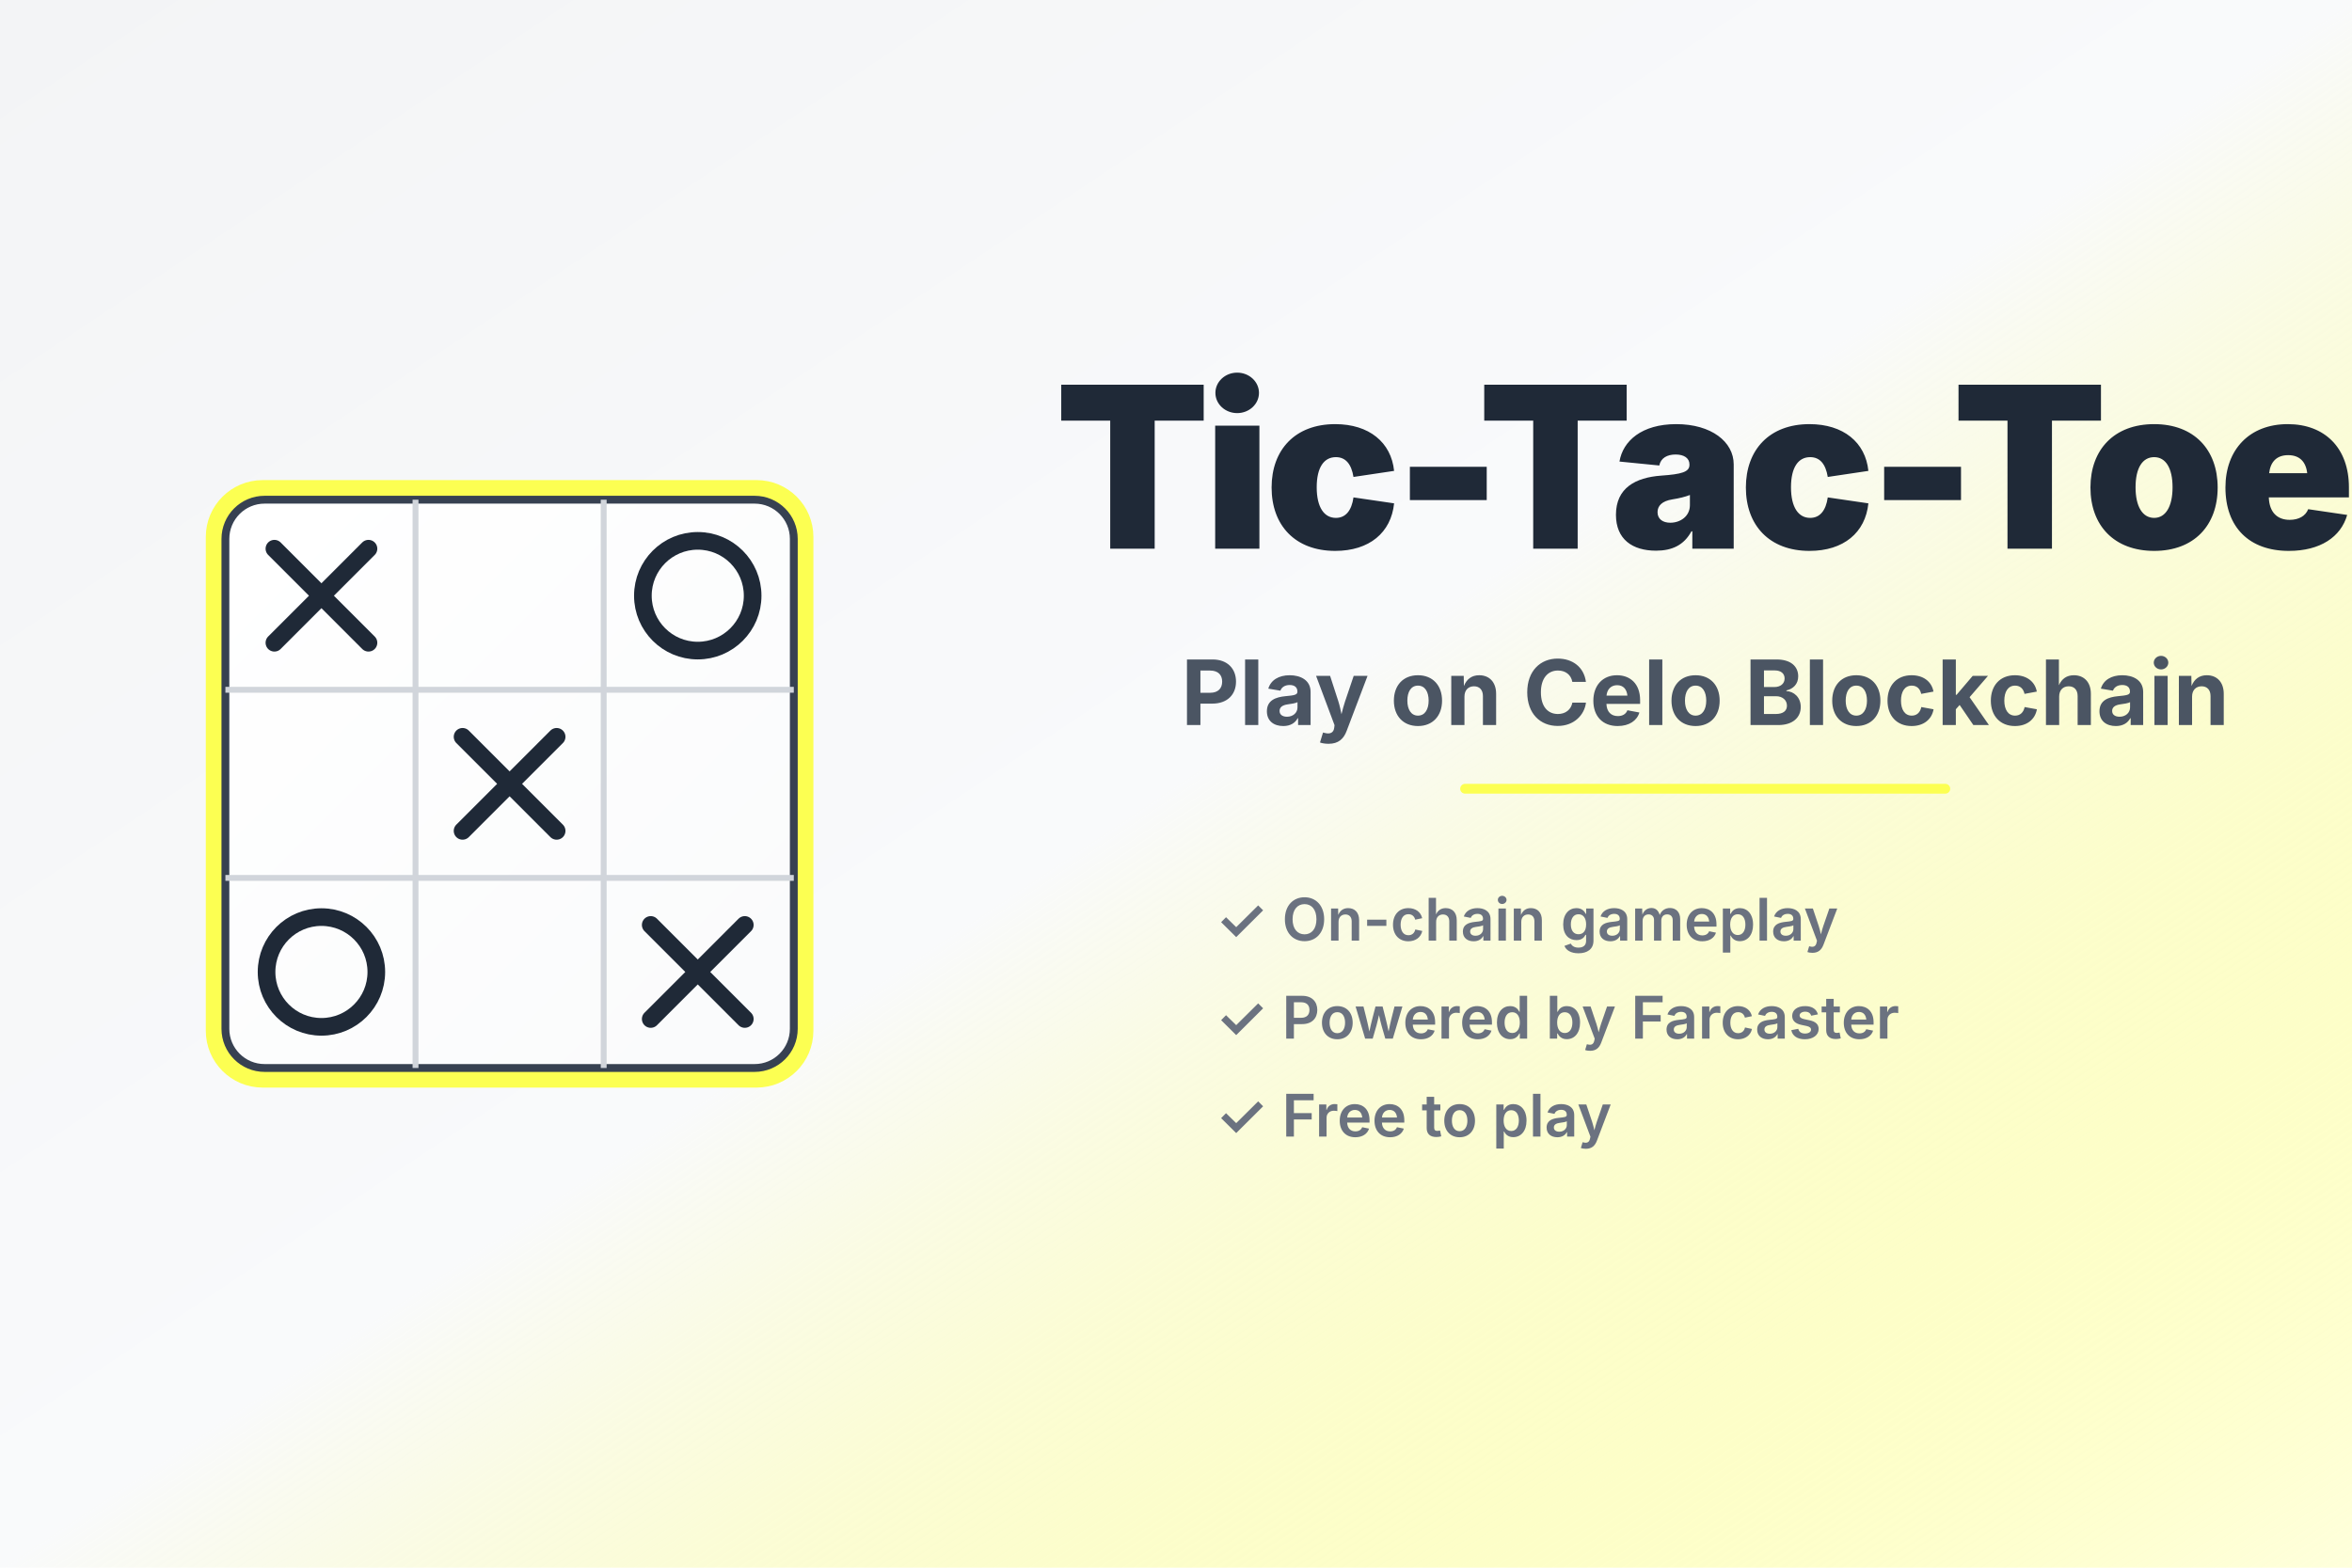
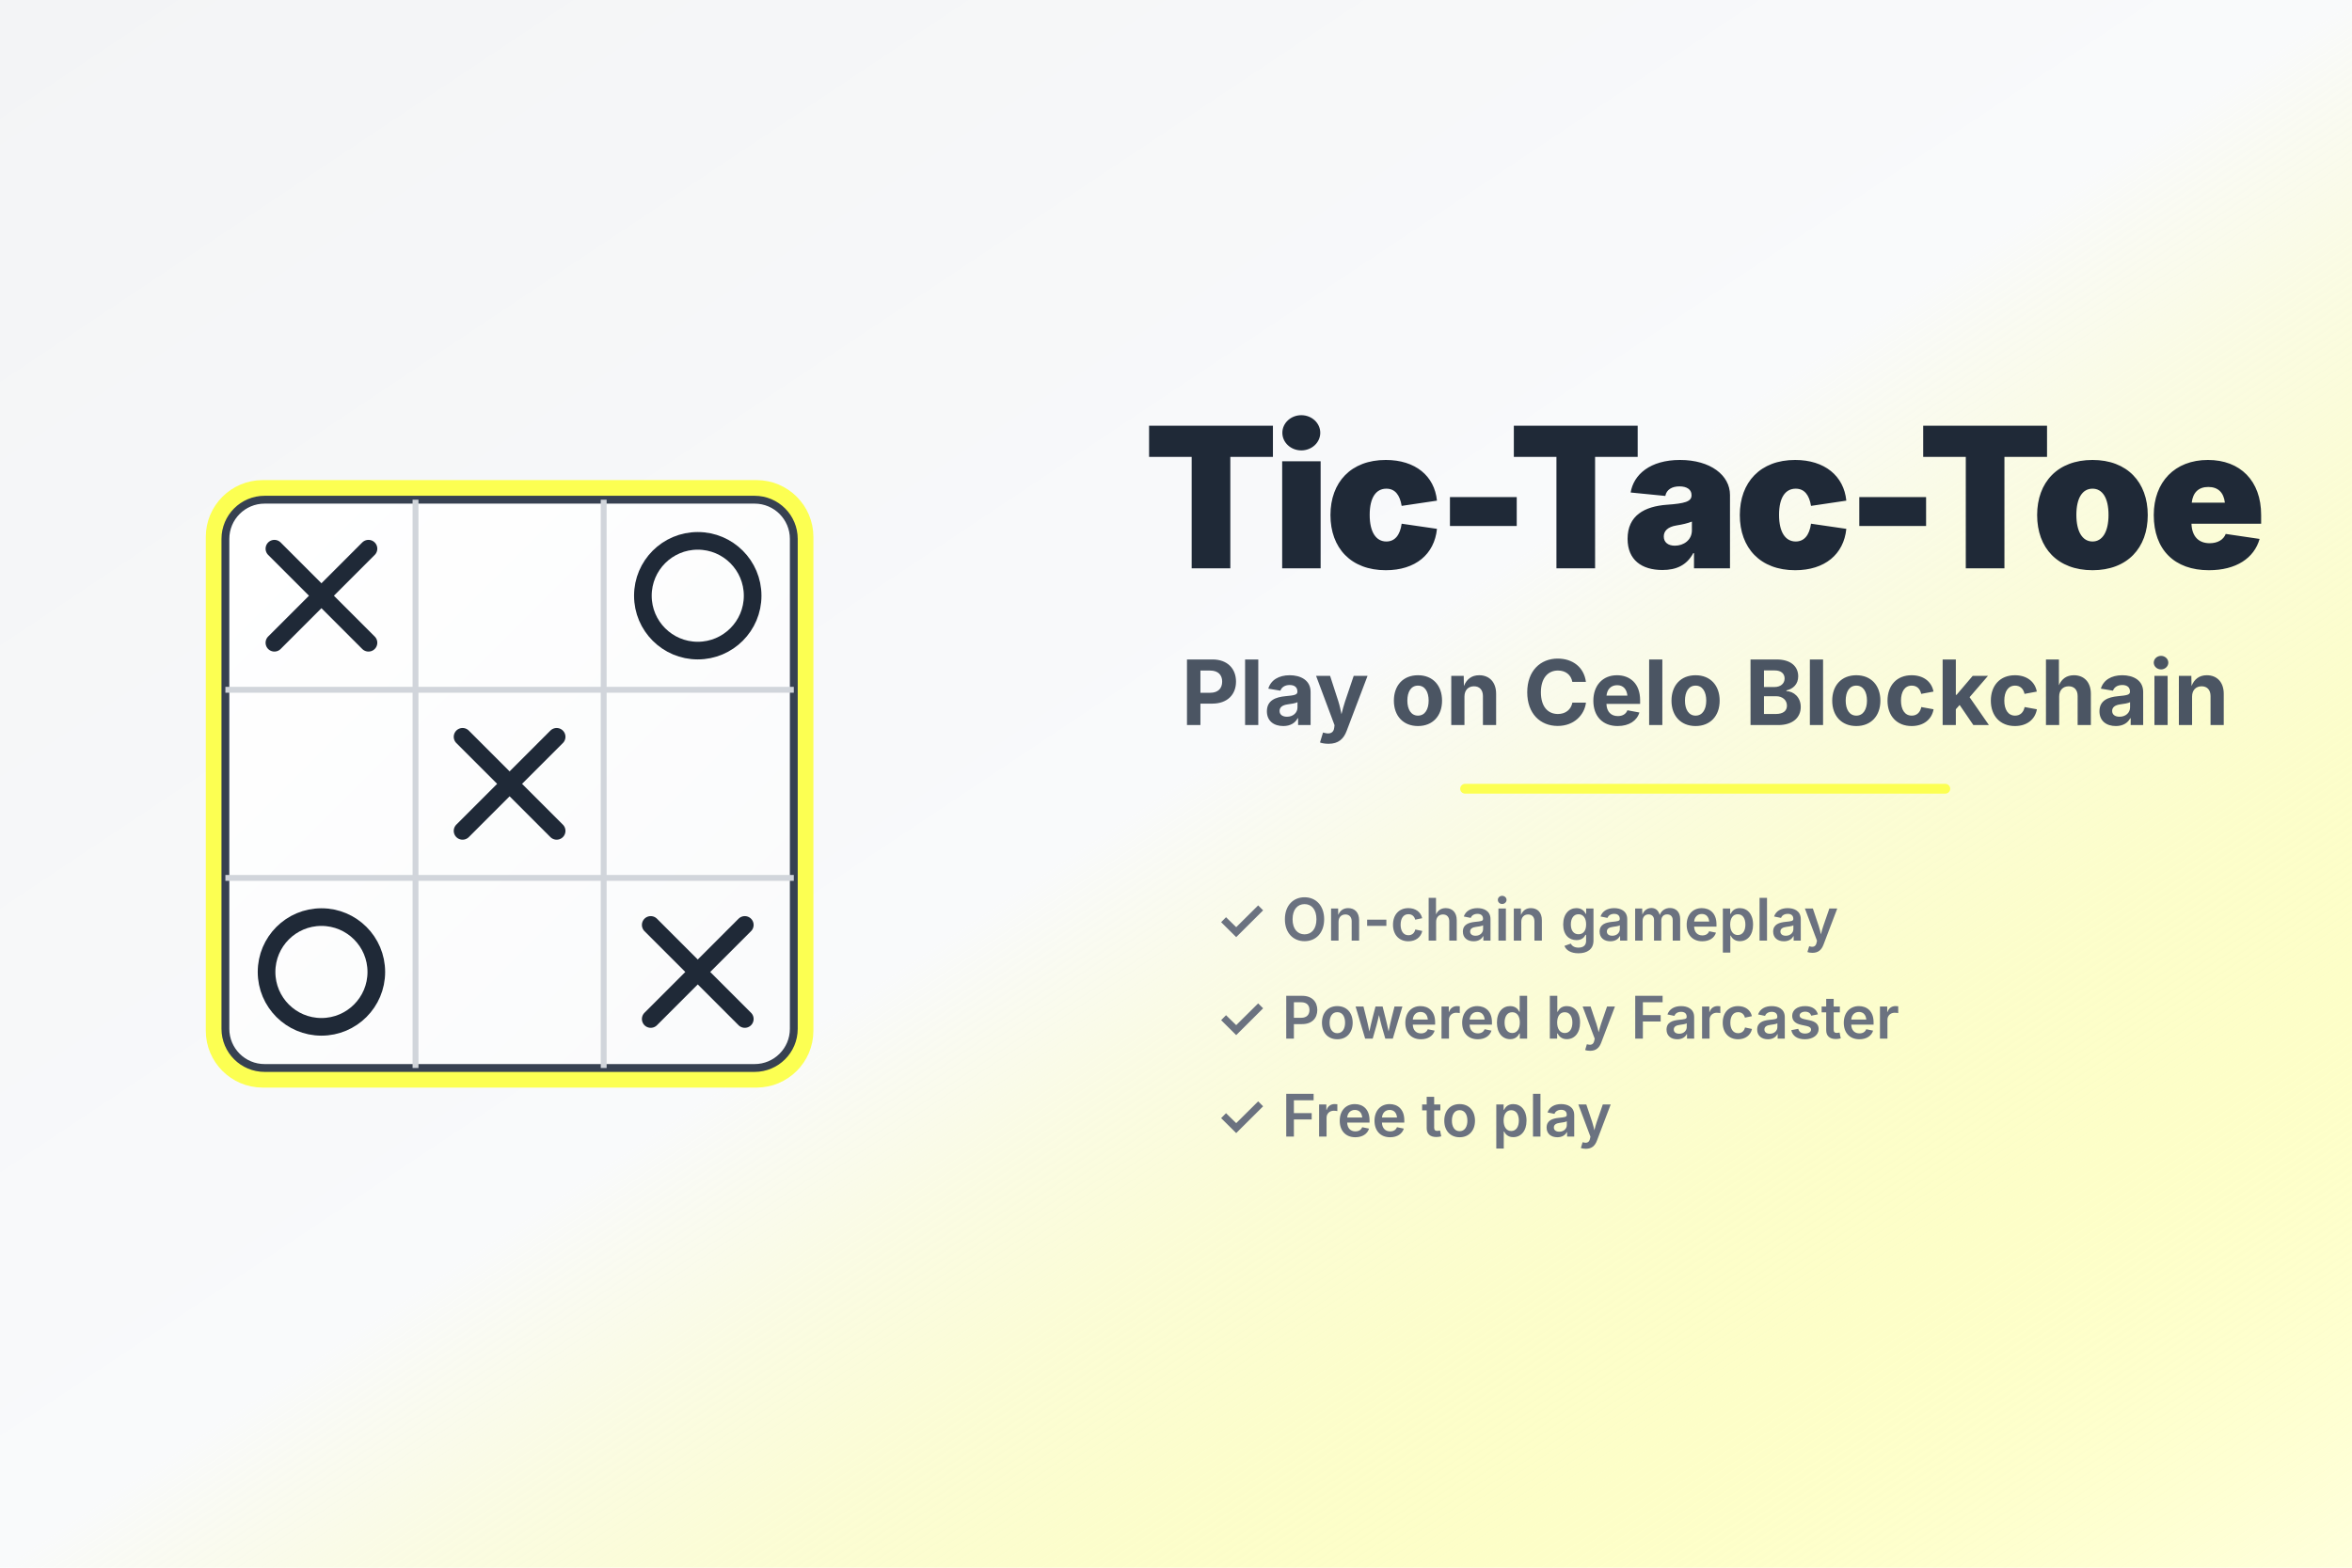
<svg xmlns="http://www.w3.org/2000/svg" width="1200" height="800" viewBox="0 0 1200 800">
  <defs>
    <linearGradient id="ogBg" x1="0%" y1="0%" x2="100%" y2="100%">
      <stop offset="0%" style="stop-color:#f3f4f6;stop-opacity:1" />
      <stop offset="50%" style="stop-color:#f9fafb;stop-opacity:1" />
      <stop offset="100%" style="stop-color:#FCFF52;stop-opacity:0.2" />
    </linearGradient>
    <linearGradient id="ogBoardBg" x1="0%" y1="0%" x2="100%" y2="100%">
      <stop offset="0%" style="stop-color:#ffffff;stop-opacity:0.95" />
      <stop offset="100%" style="stop-color:#f9fafb;stop-opacity:0.95" />
    </linearGradient>
  </defs>
  <rect width="1200" height="800" fill="url(#ogBg)" />
  <g transform="translate(260, 400)">
    <rect x="-150" y="-150" width="300" height="300" rx="24" fill="none" stroke="#FCFF52" stroke-width="10" />
    <rect x="-145" y="-145" width="290" height="290" rx="20" fill="url(#ogBoardBg)" stroke="#374151" stroke-width="4" />
    <line x1="-145" y1="-48" x2="145" y2="-48" stroke="#d1d5db" stroke-width="3" />
    <line x1="-145" y1="48" x2="145" y2="48" stroke="#d1d5db" stroke-width="3" />
    <line x1="-48" y1="-145" x2="-48" y2="145" stroke="#d1d5db" stroke-width="3" />
    <line x1="48" y1="-145" x2="48" y2="145" stroke="#d1d5db" stroke-width="3" />
    <g transform="translate(-96, -96)">
      <line x1="-24" y1="-24" x2="24" y2="24" stroke="#1f2937" stroke-width="9" stroke-linecap="round" />
      <line x1="24" y1="-24" x2="-24" y2="24" stroke="#1f2937" stroke-width="9" stroke-linecap="round" />
    </g>
    <g transform="translate(96, -96)">
      <circle cx="0" cy="0" r="28" fill="none" stroke="#1f2937" stroke-width="9" />
    </g>
    <g transform="translate(0, 0)">
      <line x1="-24" y1="-24" x2="24" y2="24" stroke="#1f2937" stroke-width="9" stroke-linecap="round" />
      <line x1="24" y1="-24" x2="-24" y2="24" stroke="#1f2937" stroke-width="9" stroke-linecap="round" />
    </g>
    <g transform="translate(-96, 96)">
      <circle cx="0" cy="0" r="28" fill="none" stroke="#1f2937" stroke-width="9" />
    </g>
    <g transform="translate(96, 96)">
      <line x1="-24" y1="-24" x2="24" y2="24" stroke="#1f2937" stroke-width="9" stroke-linecap="round" />
      <line x1="24" y1="-24" x2="-24" y2="24" stroke="#1f2937" stroke-width="9" stroke-linecap="round" />
    </g>
  </g>
  <g transform="translate(540, 0)">
-     <text x="330" y="280" font-size="115" fill="#1f2937" font-family="system-ui, -apple-system, sans-serif" font-weight="900" text-anchor="middle" letter-spacing="-3">Tic-Tac-Toe</text>
+     <text x="330" y="290" font-size="100" fill="#1f2937" font-family="system-ui, -apple-system, sans-serif" font-weight="900" text-anchor="middle" letter-spacing="-3">Tic-Tac-Toe</text>
    <text x="330" y="370" font-size="46" fill="#4b5563" font-family="system-ui, -apple-system, sans-serif" font-weight="700" text-anchor="middle">Play on Celo Blockchain</text>
    <rect x="205" y="400" width="250" height="5" rx="2.5" fill="#FCFF52" />
    <text x="80" y="480" font-size="30" fill="#6b7280" font-family="system-ui, -apple-system, sans-serif" font-weight="600">✓ On-chain gameplay</text>
    <text x="80" y="530" font-size="30" fill="#6b7280" font-family="system-ui, -apple-system, sans-serif" font-weight="600">✓ Powered by Farcaster</text>
    <text x="80" y="580" font-size="30" fill="#6b7280" font-family="system-ui, -apple-system, sans-serif" font-weight="600">✓ Free to play</text>
  </g>
</svg>
